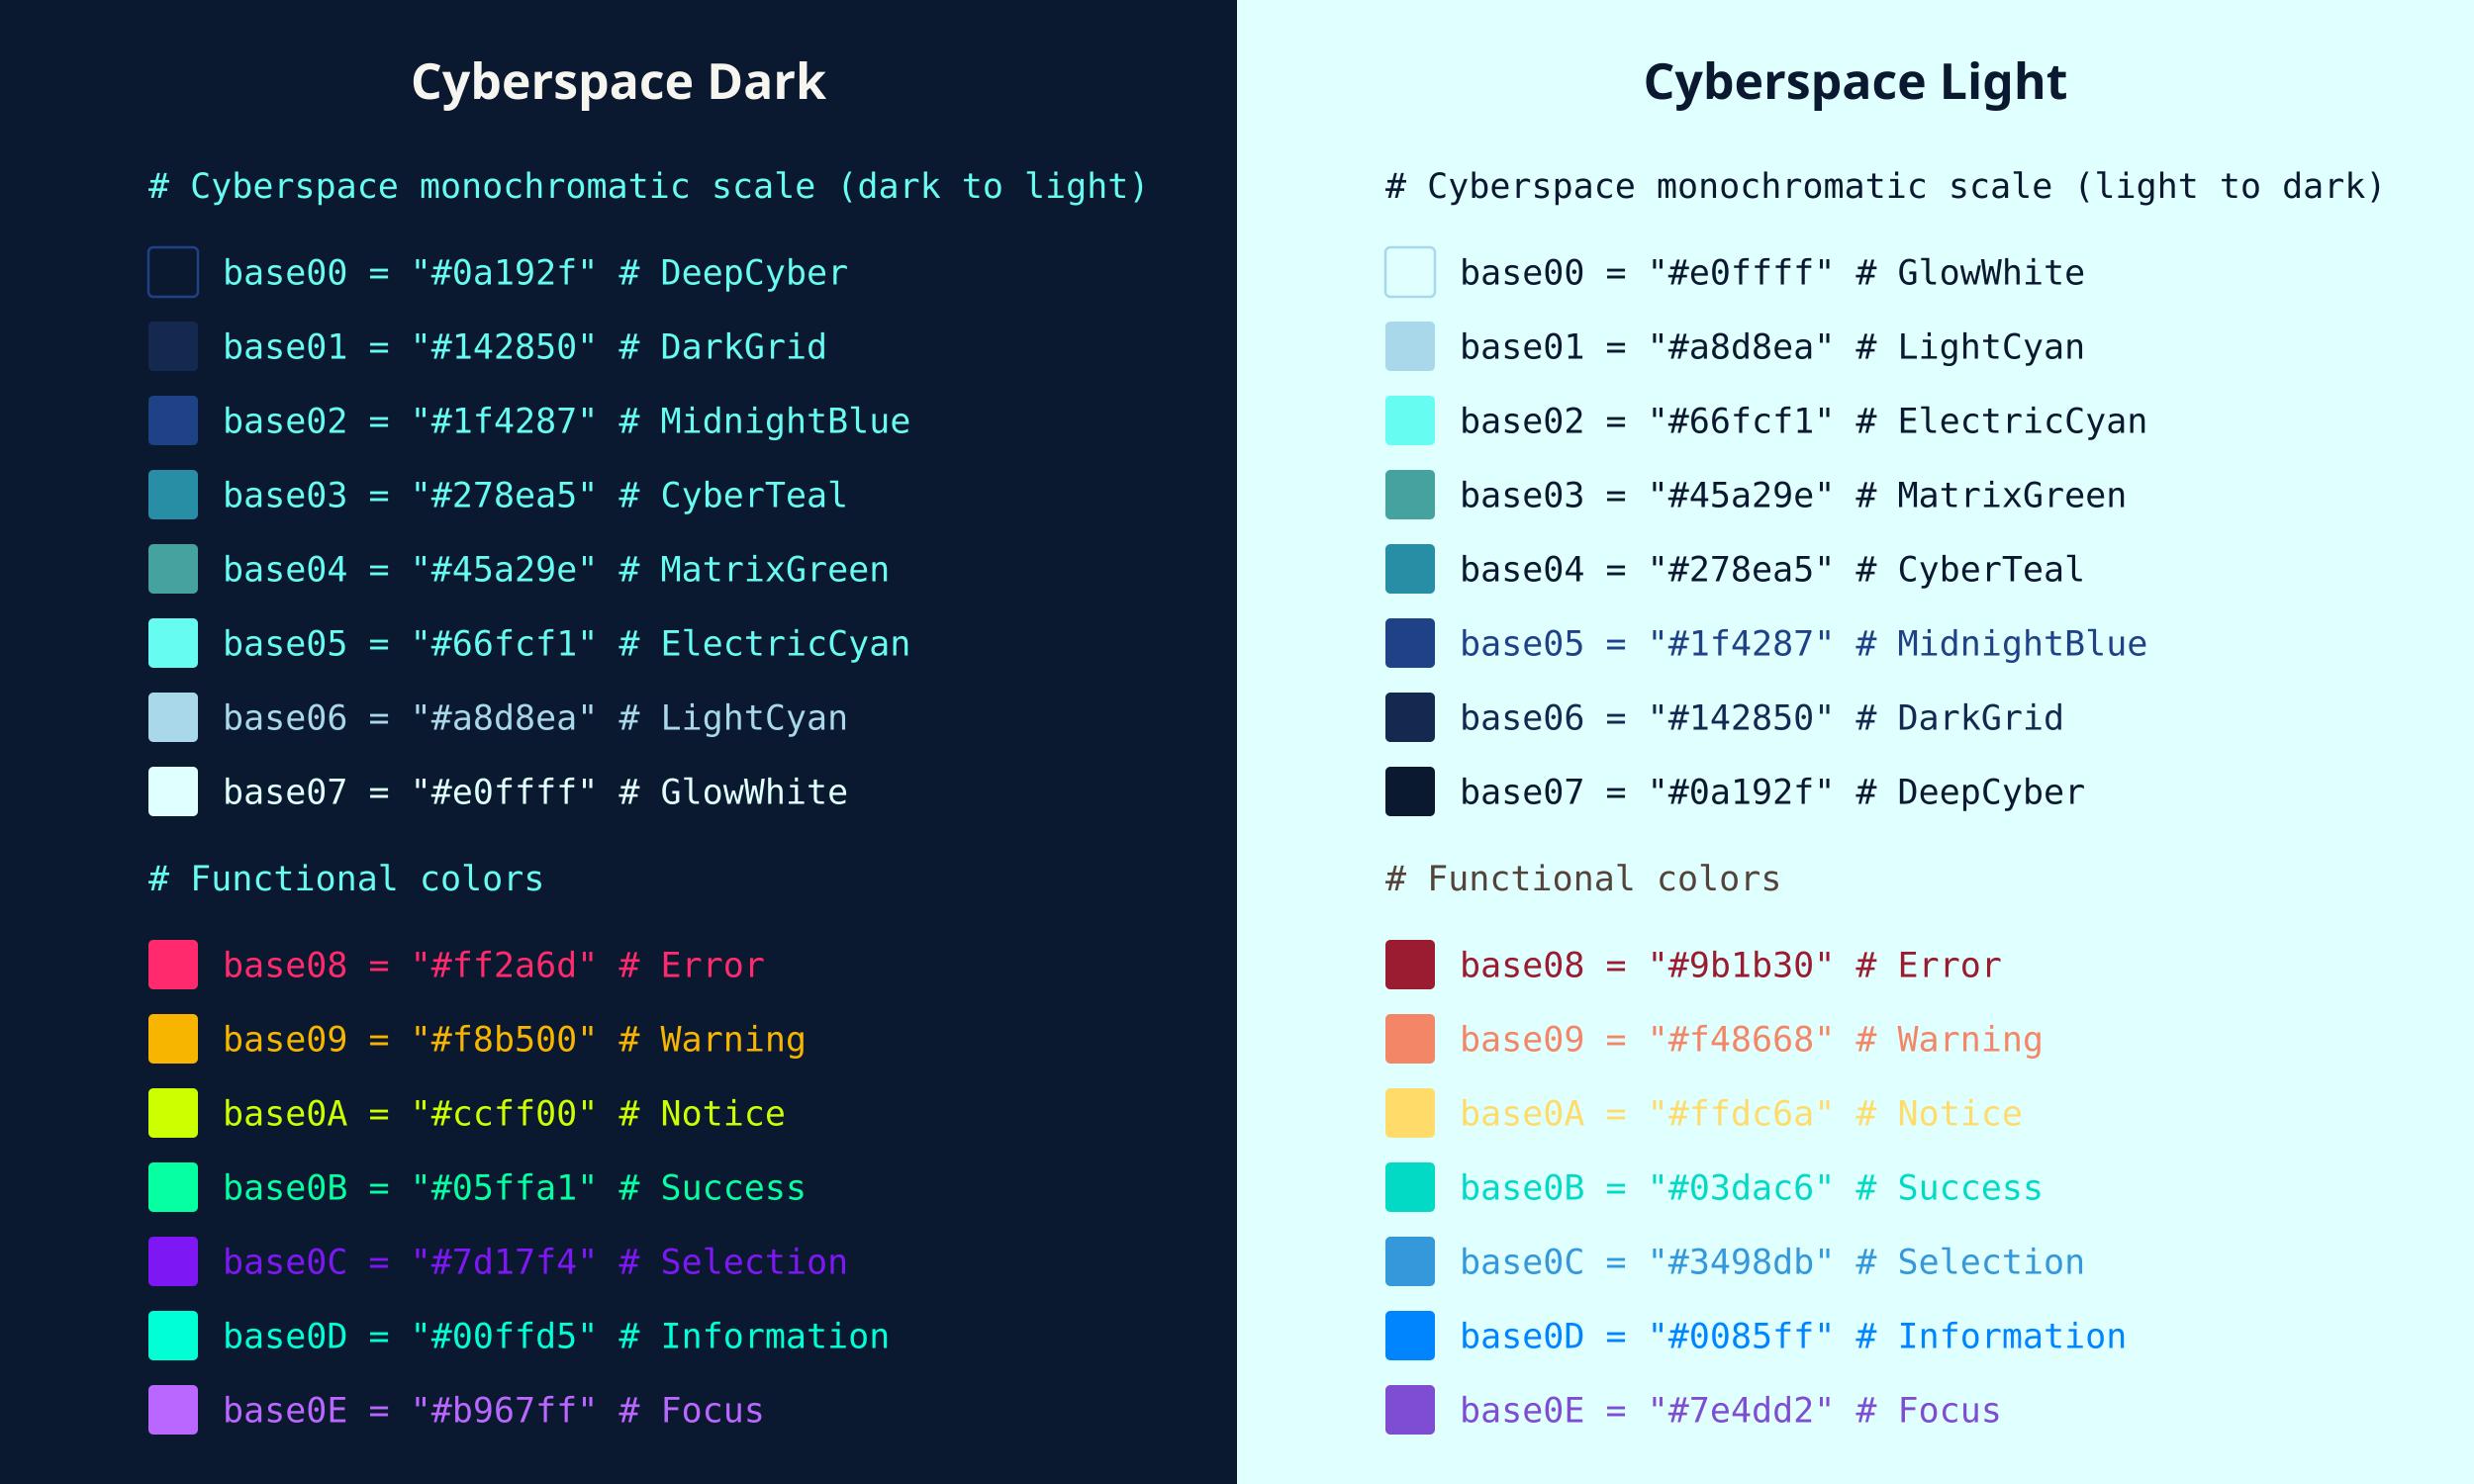
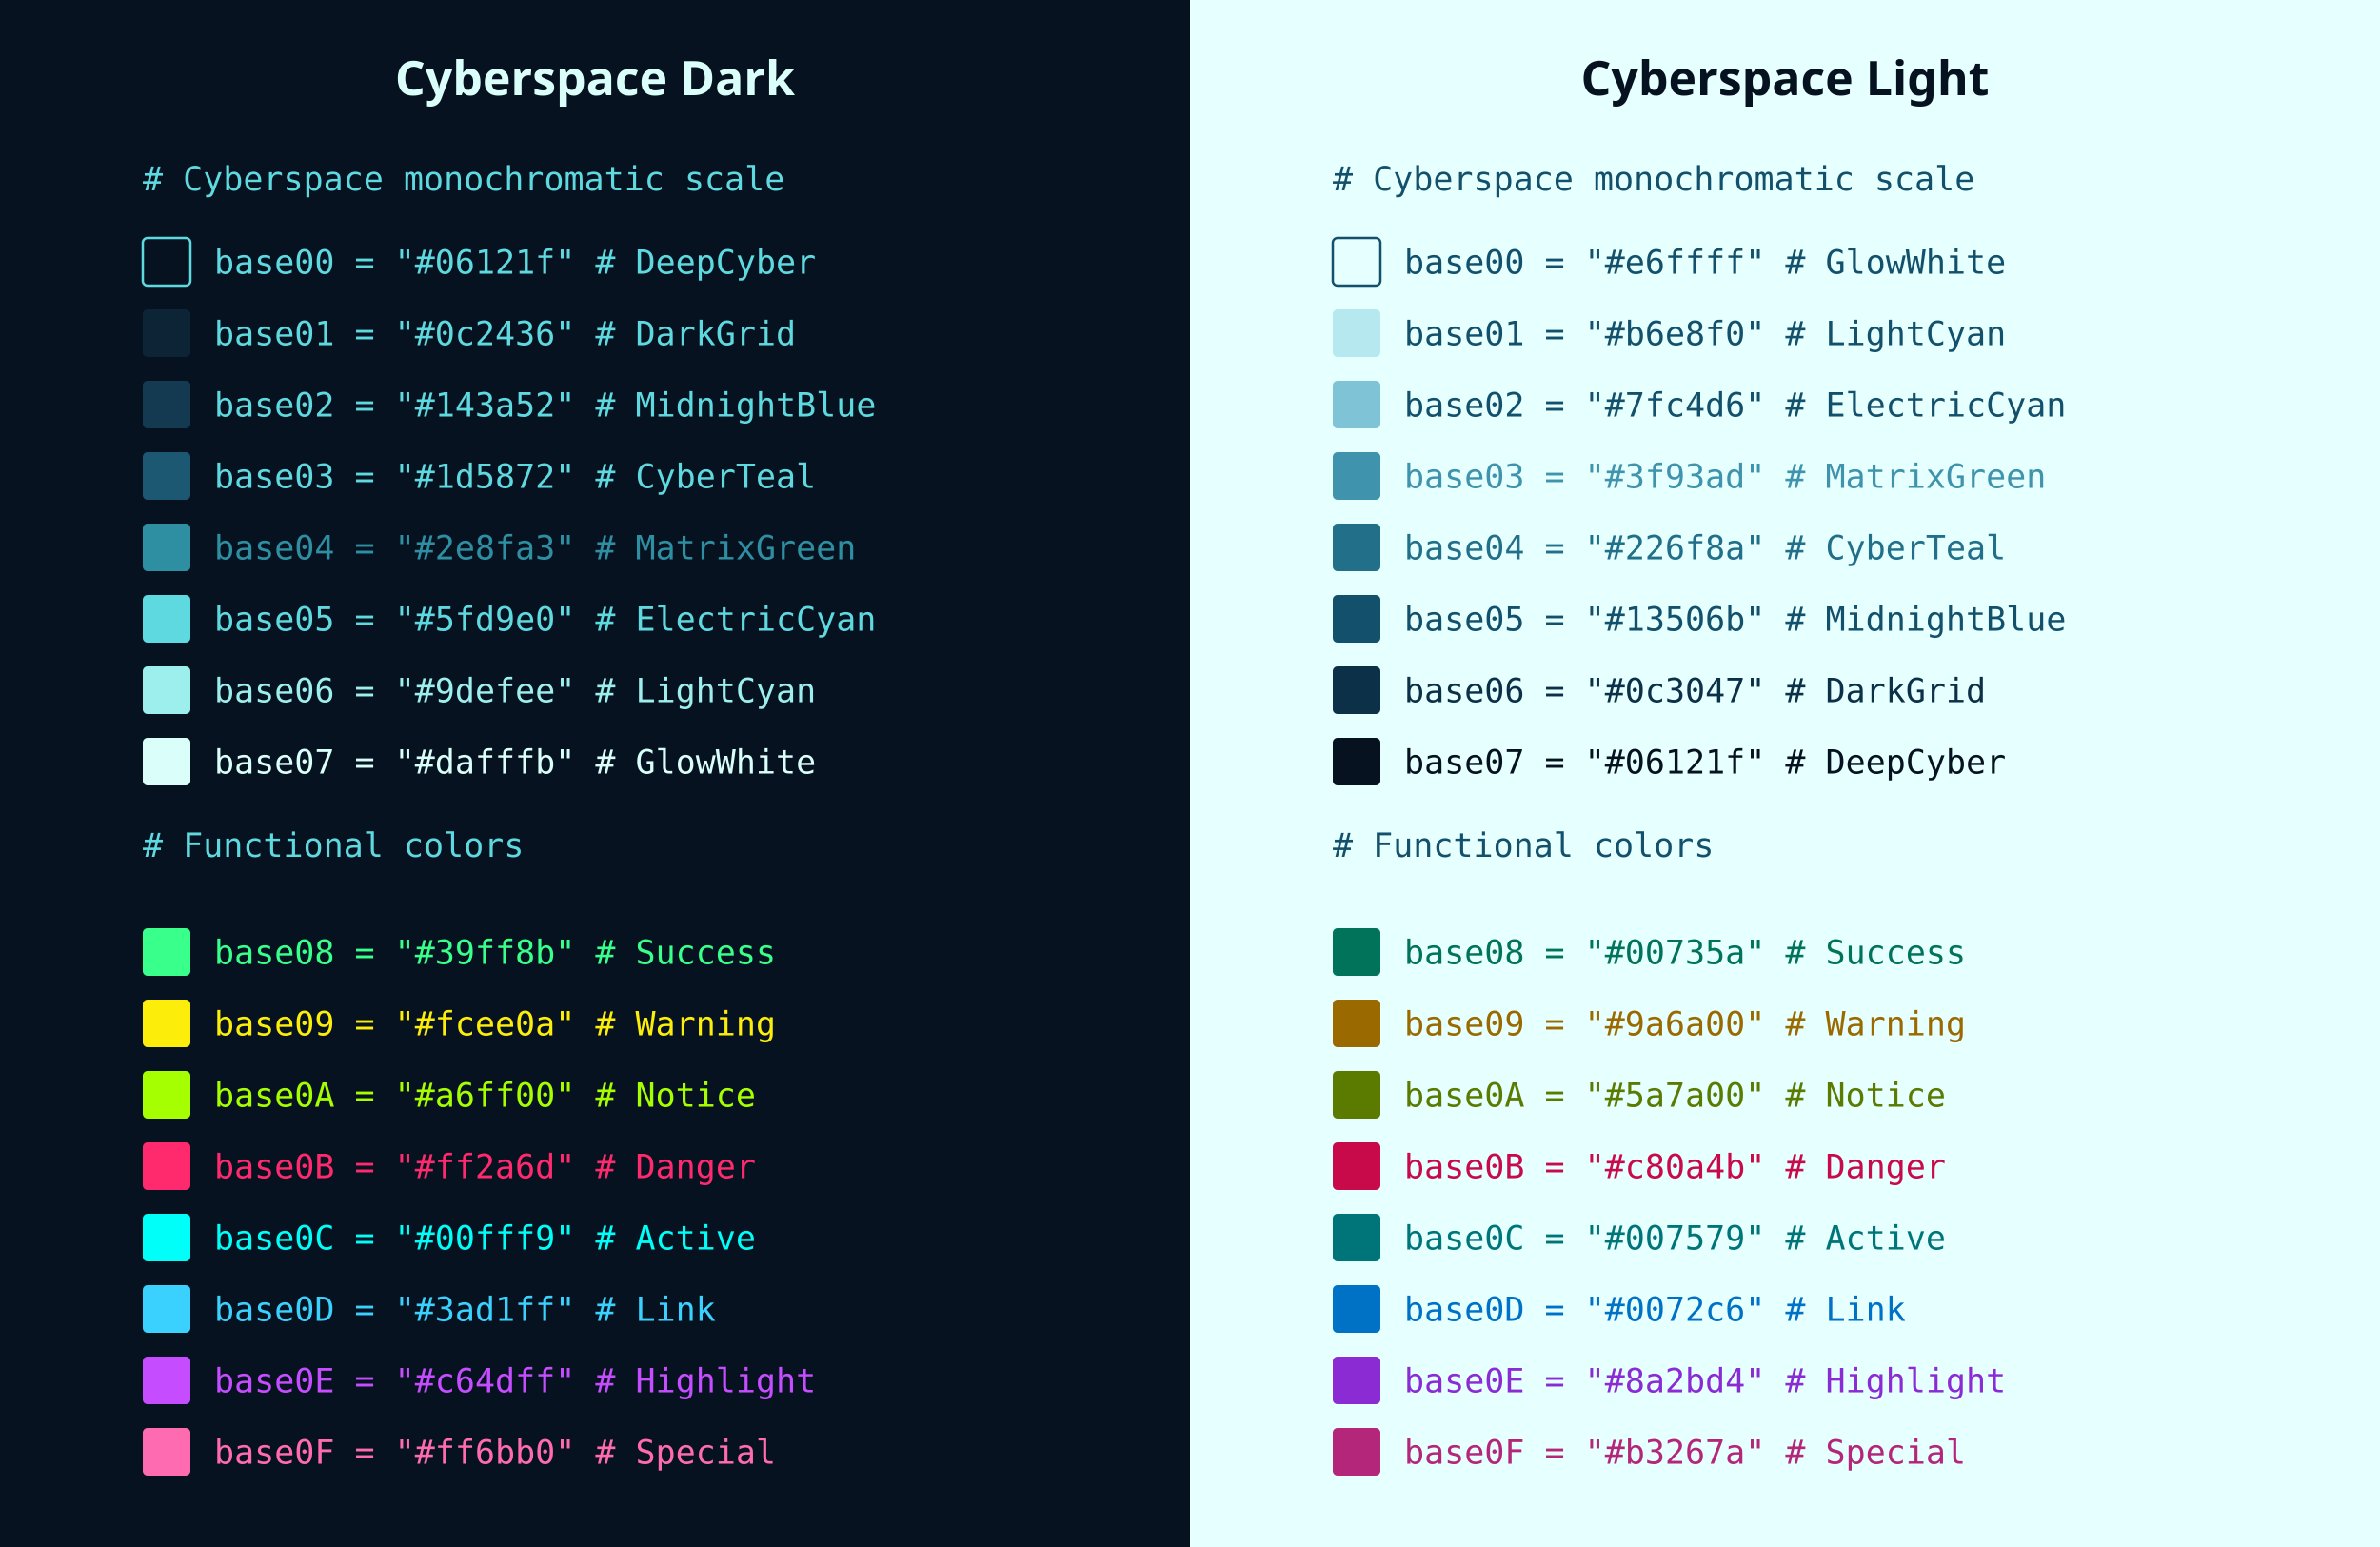
- <svg xmlns="http://www.w3.org/2000/svg" width="1000" height="600" viewBox="0 0 1000 600">
-   <rect x="0" y="0" width="500" height="600" fill="#0a192f" />
-   <rect x="500" y="0" width="500" height="600" fill="#e0ffff" />
-   <text x="250" y="40" font-family="sans-serif" font-size="20" font-weight="bold" text-anchor="middle" fill="#f6f5f0">Cyberspace Dark</text>
-   <text x="750" y="40" font-family="sans-serif" font-size="20" font-weight="bold" text-anchor="middle" fill="#0a192f">Cyberspace Light</text>
-   <text x="60" y="80" font-family="monospace" font-size="14" fill="#66fcf1"># Cyberspace monochromatic scale (dark to light)</text>
-   <rect x="60" y="100" width="20" height="20" rx="2" fill="#0a192f" stroke="#1f4287" stroke-width="1" />
-   <text x="90" y="115" font-family="monospace" font-size="14" fill="#66fcf1">base00 = "#0a192f" # DeepCyber</text>
-   <rect x="60" y="130" width="20" height="20" rx="2" fill="#142850" />
-   <text x="90" y="145" font-family="monospace" font-size="14" fill="#66fcf1">base01 = "#142850" # DarkGrid</text>
-   <rect x="60" y="160" width="20" height="20" rx="2" fill="#1f4287" />
-   <text x="90" y="175" font-family="monospace" font-size="14" fill="#66fcf1">base02 = "#1f4287" # MidnightBlue</text>
-   <rect x="60" y="190" width="20" height="20" rx="2" fill="#278ea5" />
-   <text x="90" y="205" font-family="monospace" font-size="14" fill="#66fcf1">base03 = "#278ea5" # CyberTeal</text>
-   <rect x="60" y="220" width="20" height="20" rx="2" fill="#45a29e" />
-   <text x="90" y="235" font-family="monospace" font-size="14" fill="#66fcf1">base04 = "#45a29e" # MatrixGreen</text>
-   <rect x="60" y="250" width="20" height="20" rx="2" fill="#66fcf1" />
-   <text x="90" y="265" font-family="monospace" font-size="14" fill="#66fcf1">base05 = "#66fcf1" # ElectricCyan</text>
-   <rect x="60" y="280" width="20" height="20" rx="2" fill="#a8d8ea" />
-   <text x="90" y="295" font-family="monospace" font-size="14" fill="#a8d8ea">base06 = "#a8d8ea" # LightCyan</text>
-   <rect x="60" y="310" width="20" height="20" rx="2" fill="#e0ffff" />
-   <text x="90" y="325" font-family="monospace" font-size="14" fill="#e0ffff">base07 = "#e0ffff" # GlowWhite</text>
-   <text x="60" y="360" font-family="monospace" font-size="14" fill="#66fcf1"># Functional colors</text>
-   <rect x="60" y="380" width="20" height="20" rx="2" fill="#ff2a6d" />
-   <text x="90" y="395" font-family="monospace" font-size="14" fill="#ff2a6d">base08 = "#ff2a6d" # Error</text>
-   <rect x="60" y="410" width="20" height="20" rx="2" fill="#f8b500" />
-   <text x="90" y="425" font-family="monospace" font-size="14" fill="#f8b500">base09 = "#f8b500" # Warning</text>
-   <rect x="60" y="440" width="20" height="20" rx="2" fill="#ccff00" />
-   <text x="90" y="455" font-family="monospace" font-size="14" fill="#ccff00">base0A = "#ccff00" # Notice</text>
-   <rect x="60" y="470" width="20" height="20" rx="2" fill="#05ffa1" />
-   <text x="90" y="485" font-family="monospace" font-size="14" fill="#05ffa1">base0B = "#05ffa1" # Success</text>
-   <rect x="60" y="500" width="20" height="20" rx="2" fill="#7d17f4" />
-   <text x="90" y="515" font-family="monospace" font-size="14" fill="#7d17f4">base0C = "#7d17f4" # Selection</text>
-   <rect x="60" y="530" width="20" height="20" rx="2" fill="#00ffd5" />
-   <text x="90" y="545" font-family="monospace" font-size="14" fill="#00ffd5">base0D = "#00ffd5" # Information</text>
-   <rect x="60" y="560" width="20" height="20" rx="2" fill="#b967ff" />
-   <text x="90" y="575" font-family="monospace" font-size="14" fill="#b967ff">base0E = "#b967ff" # Focus</text>
-   <text x="560" y="80" font-family="monospace" font-size="14" fill="#0a192f"># Cyberspace monochromatic scale (light to dark)</text>
-   <rect x="560" y="100" width="20" height="20" rx="2" fill="#e0ffff" stroke="#a8d8ea" stroke-width="1" />
-   <text x="590" y="115" font-family="monospace" font-size="14" fill="#0a192f">base00 = "#e0ffff" # GlowWhite</text>
-   <rect x="560" y="130" width="20" height="20" rx="2" fill="#a8d8ea" />
-   <text x="590" y="145" font-family="monospace" font-size="14" fill="#0a192f">base01 = "#a8d8ea" # LightCyan</text>
-   <rect x="560" y="160" width="20" height="20" rx="2" fill="#66fcf1" />
-   <text x="590" y="175" font-family="monospace" font-size="14" fill="#0a192f">base02 = "#66fcf1" # ElectricCyan</text>
-   <rect x="560" y="190" width="20" height="20" rx="2" fill="#45a29e" />
-   <text x="590" y="205" font-family="monospace" font-size="14" fill="#0a192f">base03 = "#45a29e" # MatrixGreen</text>
-   <rect x="560" y="220" width="20" height="20" rx="2" fill="#278ea5" />
-   <text x="590" y="235" font-family="monospace" font-size="14" fill="#0a192f">base04 = "#278ea5" # CyberTeal</text>
-   <rect x="560" y="250" width="20" height="20" rx="2" fill="#1f4287" />
-   <text x="590" y="265" font-family="monospace" font-size="14" fill="#1f4287">base05 = "#1f4287" # MidnightBlue</text>
-   <rect x="560" y="280" width="20" height="20" rx="2" fill="#142850" />
-   <text x="590" y="295" font-family="monospace" font-size="14" fill="#142850">base06 = "#142850" # DarkGrid</text>
-   <rect x="560" y="310" width="20" height="20" rx="2" fill="#0a192f" />
-   <text x="590" y="325" font-family="monospace" font-size="14" fill="#0a192f">base07 = "#0a192f" # DeepCyber</text>
-   <text x="560" y="360" font-family="monospace" font-size="14" fill="#54433a"># Functional colors</text>
-   <rect x="560" y="380" width="20" height="20" rx="2" fill="#9b1b30" />
-   <text x="590" y="395" font-family="monospace" font-size="14" fill="#9b1b30">base08 = "#9b1b30" # Error</text>
-   <rect x="560" y="410" width="20" height="20" rx="2" fill="#f48668" />
-   <text x="590" y="425" font-family="monospace" font-size="14" fill="#f48668">base09 = "#f48668" # Warning</text>
-   <rect x="560" y="440" width="20" height="20" rx="2" fill="#ffdc6a" />
-   <text x="590" y="455" font-family="monospace" font-size="14" fill="#ffdc6a">base0A = "#ffdc6a" # Notice</text>
-   <rect x="560" y="470" width="20" height="20" rx="2" fill="#03dac6" />
-   <text x="590" y="485" font-family="monospace" font-size="14" fill="#03dac6">base0B = "#03dac6" # Success</text>
-   <rect x="560" y="500" width="20" height="20" rx="2" fill="#3498db" />
-   <text x="590" y="515" font-family="monospace" font-size="14" fill="#3498db">base0C = "#3498db" # Selection</text>
-   <rect x="560" y="530" width="20" height="20" rx="2" fill="#0085ff" />
-   <text x="590" y="545" font-family="monospace" font-size="14" fill="#0085ff">base0D = "#0085ff" # Information</text>
-   <rect x="560" y="560" width="20" height="20" rx="2" fill="#7e4dd2" />
-   <text x="590" y="575" font-family="monospace" font-size="14" fill="#7e4dd2">base0E = "#7e4dd2" # Focus</text>
+ <svg xmlns="http://www.w3.org/2000/svg" width="1000" height="650" viewBox="0 0 1000 650">
+   <rect x="0" y="0" width="500" height="650" fill="#06121f" />
+   <rect x="500" y="0" width="500" height="650" fill="#e6ffff" />
+   <text x="250" y="40" font-family="sans-serif" font-size="20" font-weight="bold" text-anchor="middle" fill="#dafffb">Cyberspace Dark</text>
+   <text x="60" y="80" font-family="monospace" font-size="14" fill="#5fd9e0"># Cyberspace monochromatic scale</text>
+   <rect x="60" y="100" width="20" height="20" rx="2" fill="#06121f" stroke="#5fd9e0" stroke-width="1" />
+   <text x="90" y="115" font-family="monospace" font-size="14" fill="#5fd9e0">base00 = "#06121f" # DeepCyber</text>
+   <rect x="60" y="130" width="20" height="20" rx="2" fill="#0c2436" />
+   <text x="90" y="145" font-family="monospace" font-size="14" fill="#5fd9e0">base01 = "#0c2436" # DarkGrid</text>
+   <rect x="60" y="160" width="20" height="20" rx="2" fill="#143a52" />
+   <text x="90" y="175" font-family="monospace" font-size="14" fill="#5fd9e0">base02 = "#143a52" # MidnightBlue</text>
+   <rect x="60" y="190" width="20" height="20" rx="2" fill="#1d5872" />
+   <text x="90" y="205" font-family="monospace" font-size="14" fill="#5fd9e0">base03 = "#1d5872" # CyberTeal</text>
+   <rect x="60" y="220" width="20" height="20" rx="2" fill="#2e8fa3" />
+   <text x="90" y="235" font-family="monospace" font-size="14" fill="#2e8fa3">base04 = "#2e8fa3" # MatrixGreen</text>
+   <rect x="60" y="250" width="20" height="20" rx="2" fill="#5fd9e0" />
+   <text x="90" y="265" font-family="monospace" font-size="14" fill="#5fd9e0">base05 = "#5fd9e0" # ElectricCyan</text>
+   <rect x="60" y="280" width="20" height="20" rx="2" fill="#9defee" />
+   <text x="90" y="295" font-family="monospace" font-size="14" fill="#9defee">base06 = "#9defee" # LightCyan</text>
+   <rect x="60" y="310" width="20" height="20" rx="2" fill="#dafffb" />
+   <text x="90" y="325" font-family="monospace" font-size="14" fill="#dafffb">base07 = "#dafffb" # GlowWhite</text>
+   <text x="60" y="360" font-family="monospace" font-size="14" fill="#5fd9e0"># Functional colors</text>
+   <rect x="60" y="390" width="20" height="20" rx="2" fill="#39ff8b" />
+   <text x="90" y="405" font-family="monospace" font-size="14" fill="#39ff8b">base08 = "#39ff8b" # Success</text>
+   <rect x="60" y="420" width="20" height="20" rx="2" fill="#fcee0a" />
+   <text x="90" y="435" font-family="monospace" font-size="14" fill="#fcee0a">base09 = "#fcee0a" # Warning</text>
+   <rect x="60" y="450" width="20" height="20" rx="2" fill="#a6ff00" />
+   <text x="90" y="465" font-family="monospace" font-size="14" fill="#a6ff00">base0A = "#a6ff00" # Notice</text>
+   <rect x="60" y="480" width="20" height="20" rx="2" fill="#ff2a6d" />
+   <text x="90" y="495" font-family="monospace" font-size="14" fill="#ff2a6d">base0B = "#ff2a6d" # Danger</text>
+   <rect x="60" y="510" width="20" height="20" rx="2" fill="#00fff9" />
+   <text x="90" y="525" font-family="monospace" font-size="14" fill="#00fff9">base0C = "#00fff9" # Active</text>
+   <rect x="60" y="540" width="20" height="20" rx="2" fill="#3ad1ff" />
+   <text x="90" y="555" font-family="monospace" font-size="14" fill="#3ad1ff">base0D = "#3ad1ff" # Link</text>
+   <rect x="60" y="570" width="20" height="20" rx="2" fill="#c64dff" />
+   <text x="90" y="585" font-family="monospace" font-size="14" fill="#c64dff">base0E = "#c64dff" # Highlight</text>
+   <rect x="60" y="600" width="20" height="20" rx="2" fill="#ff6bb0" />
+   <text x="90" y="615" font-family="monospace" font-size="14" fill="#ff6bb0">base0F = "#ff6bb0" # Special</text>
+   <text x="750" y="40" font-family="sans-serif" font-size="20" font-weight="bold" text-anchor="middle" fill="#06121f">Cyberspace Light</text>
+   <text x="560" y="80" font-family="monospace" font-size="14" fill="#13506b"># Cyberspace monochromatic scale</text>
+   <rect x="560" y="100" width="20" height="20" rx="2" fill="#e6ffff" stroke="#13506b" stroke-width="1" />
+   <text x="590" y="115" font-family="monospace" font-size="14" fill="#13506b">base00 = "#e6ffff" # GlowWhite</text>
+   <rect x="560" y="130" width="20" height="20" rx="2" fill="#b6e8f0" />
+   <text x="590" y="145" font-family="monospace" font-size="14" fill="#13506b">base01 = "#b6e8f0" # LightCyan</text>
+   <rect x="560" y="160" width="20" height="20" rx="2" fill="#7fc4d6" />
+   <text x="590" y="175" font-family="monospace" font-size="14" fill="#13506b">base02 = "#7fc4d6" # ElectricCyan</text>
+   <rect x="560" y="190" width="20" height="20" rx="2" fill="#3f93ad" />
+   <text x="590" y="205" font-family="monospace" font-size="14" fill="#3f93ad">base03 = "#3f93ad" # MatrixGreen</text>
+   <rect x="560" y="220" width="20" height="20" rx="2" fill="#226f8a" />
+   <text x="590" y="235" font-family="monospace" font-size="14" fill="#226f8a">base04 = "#226f8a" # CyberTeal</text>
+   <rect x="560" y="250" width="20" height="20" rx="2" fill="#13506b" />
+   <text x="590" y="265" font-family="monospace" font-size="14" fill="#13506b">base05 = "#13506b" # MidnightBlue</text>
+   <rect x="560" y="280" width="20" height="20" rx="2" fill="#0c3047" />
+   <text x="590" y="295" font-family="monospace" font-size="14" fill="#0c3047">base06 = "#0c3047" # DarkGrid</text>
+   <rect x="560" y="310" width="20" height="20" rx="2" fill="#06121f" />
+   <text x="590" y="325" font-family="monospace" font-size="14" fill="#06121f">base07 = "#06121f" # DeepCyber</text>
+   <text x="560" y="360" font-family="monospace" font-size="14" fill="#13506b"># Functional colors</text>
+   <rect x="560" y="390" width="20" height="20" rx="2" fill="#00735a" />
+   <text x="590" y="405" font-family="monospace" font-size="14" fill="#00735a">base08 = "#00735a" # Success</text>
+   <rect x="560" y="420" width="20" height="20" rx="2" fill="#9a6a00" />
+   <text x="590" y="435" font-family="monospace" font-size="14" fill="#9a6a00">base09 = "#9a6a00" # Warning</text>
+   <rect x="560" y="450" width="20" height="20" rx="2" fill="#5a7a00" />
+   <text x="590" y="465" font-family="monospace" font-size="14" fill="#5a7a00">base0A = "#5a7a00" # Notice</text>
+   <rect x="560" y="480" width="20" height="20" rx="2" fill="#c80a4b" />
+   <text x="590" y="495" font-family="monospace" font-size="14" fill="#c80a4b">base0B = "#c80a4b" # Danger</text>
+   <rect x="560" y="510" width="20" height="20" rx="2" fill="#007579" />
+   <text x="590" y="525" font-family="monospace" font-size="14" fill="#007579">base0C = "#007579" # Active</text>
+   <rect x="560" y="540" width="20" height="20" rx="2" fill="#0072c6" />
+   <text x="590" y="555" font-family="monospace" font-size="14" fill="#0072c6">base0D = "#0072c6" # Link</text>
+   <rect x="560" y="570" width="20" height="20" rx="2" fill="#8a2bd4" />
+   <text x="590" y="585" font-family="monospace" font-size="14" fill="#8a2bd4">base0E = "#8a2bd4" # Highlight</text>
+   <rect x="560" y="600" width="20" height="20" rx="2" fill="#b3267a" />
+   <text x="590" y="615" font-family="monospace" font-size="14" fill="#b3267a">base0F = "#b3267a" # Special</text>
</svg>
